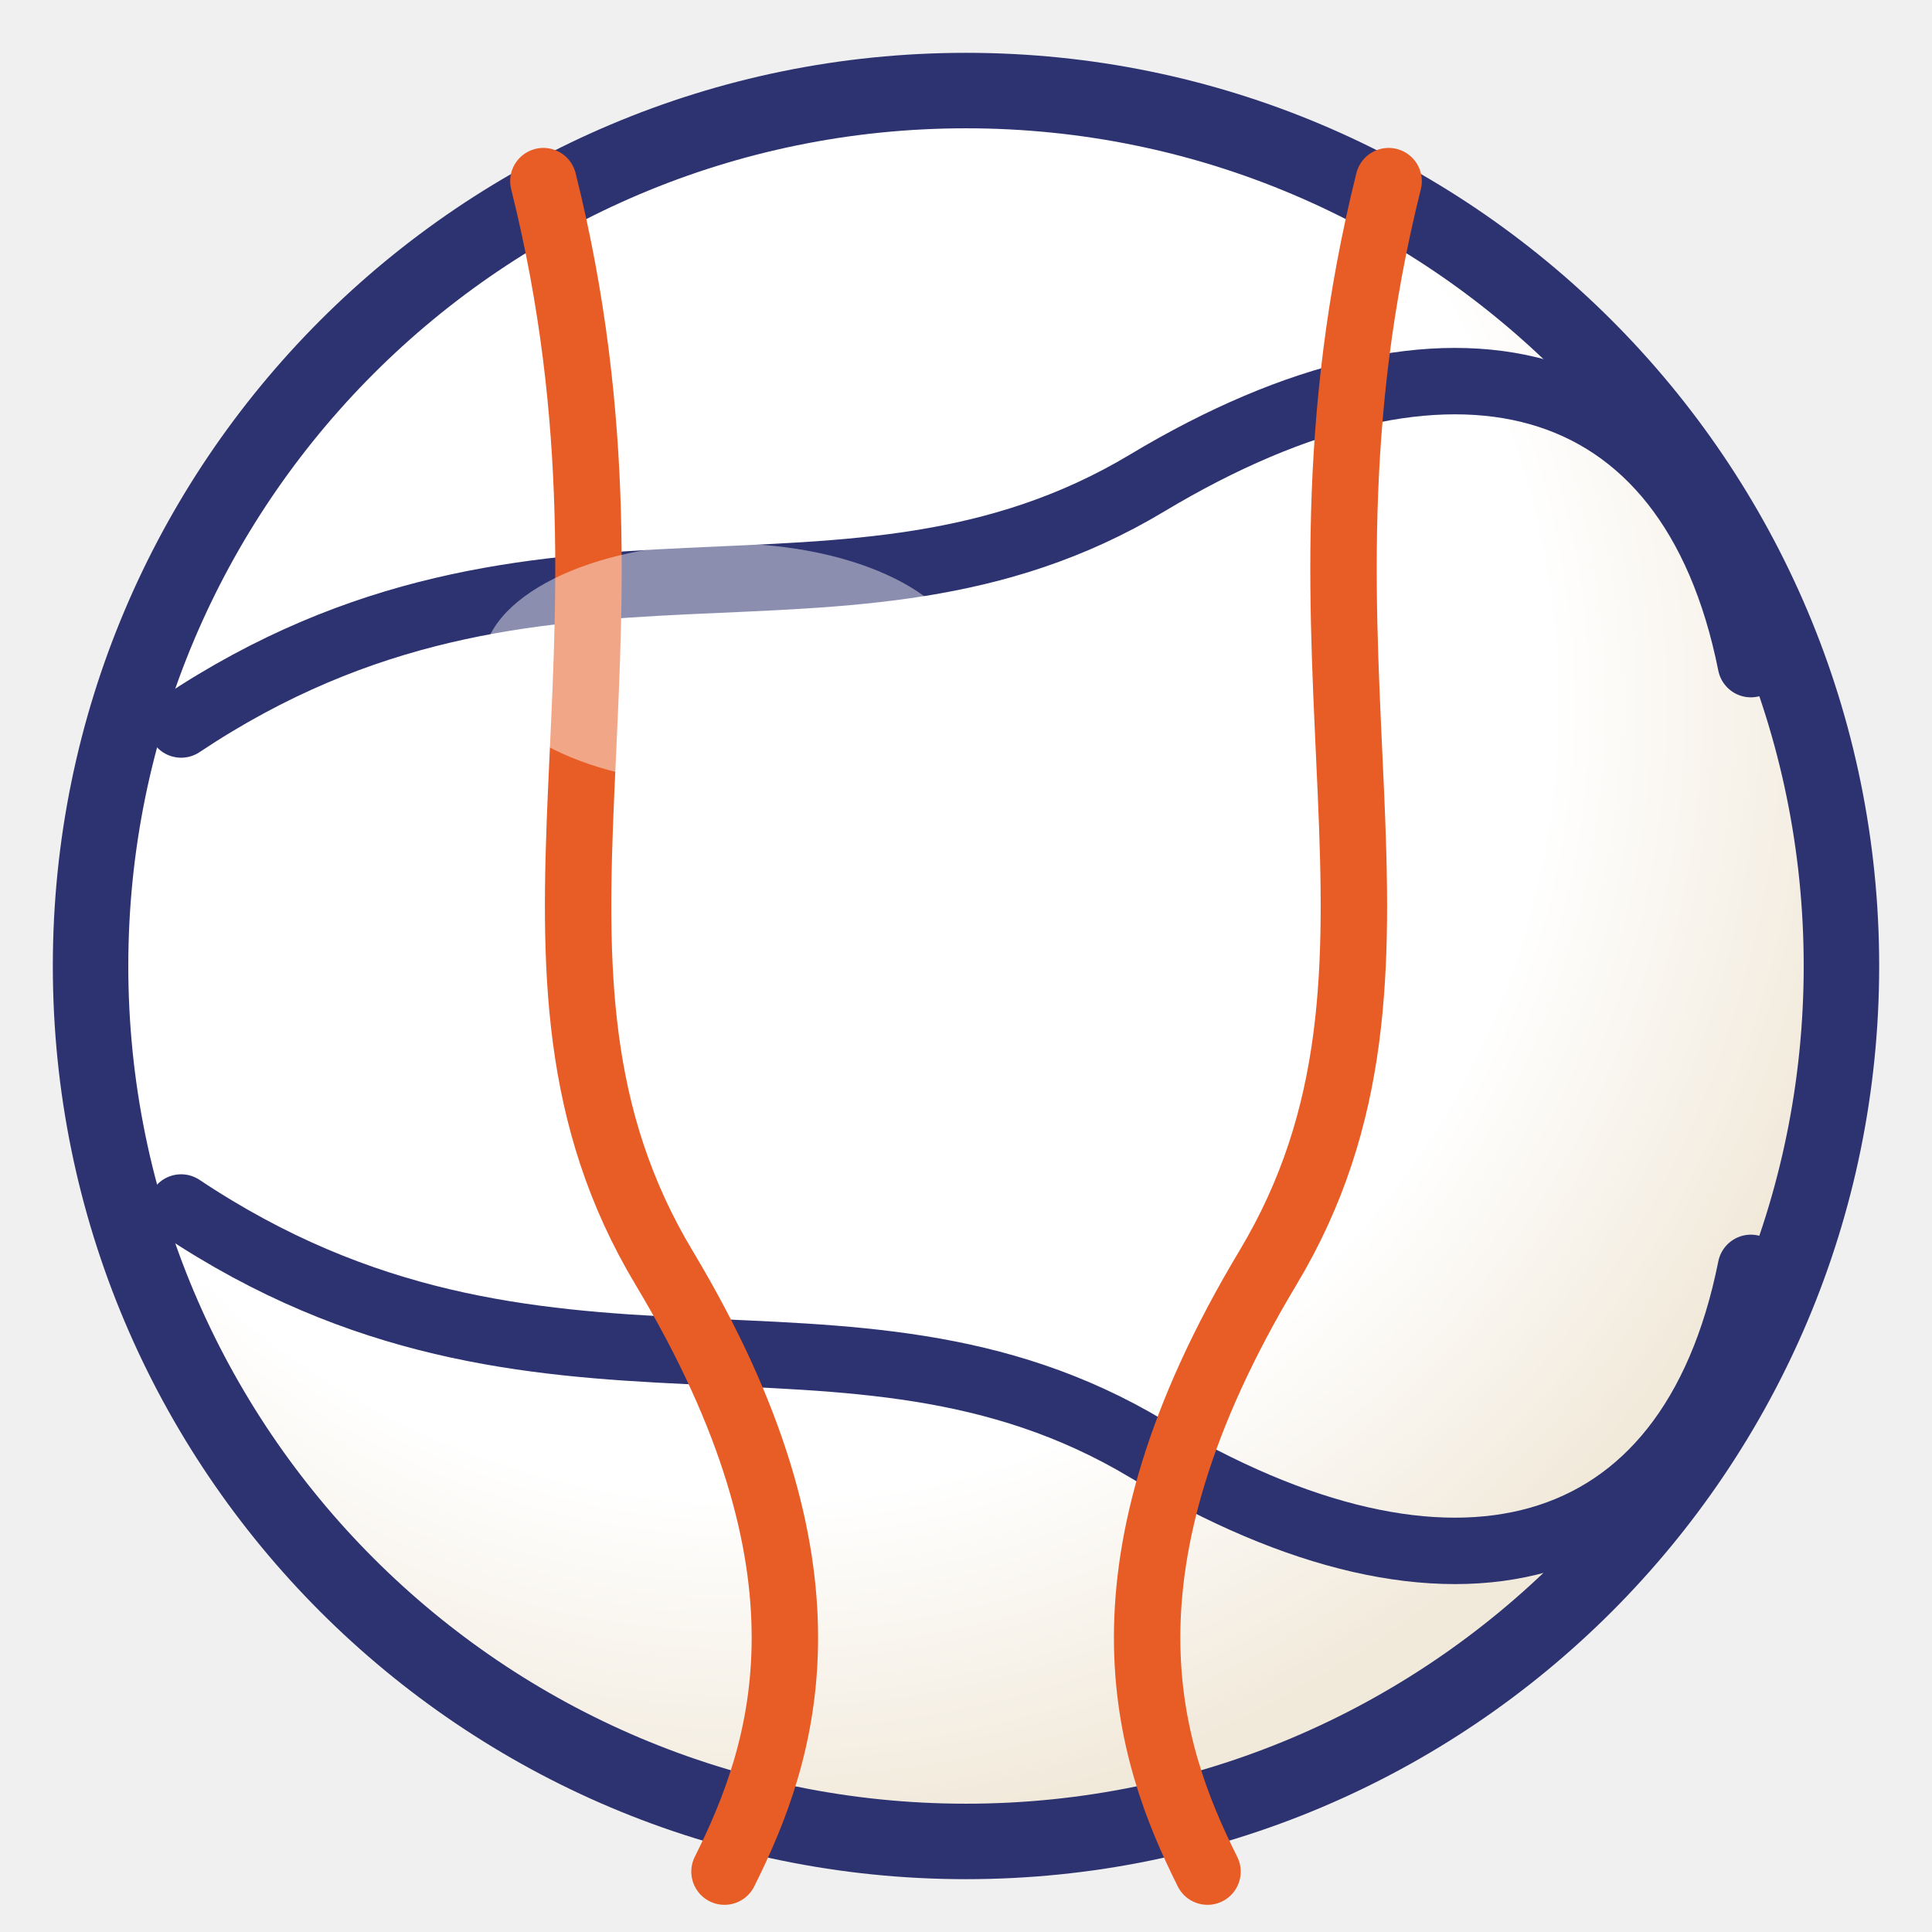
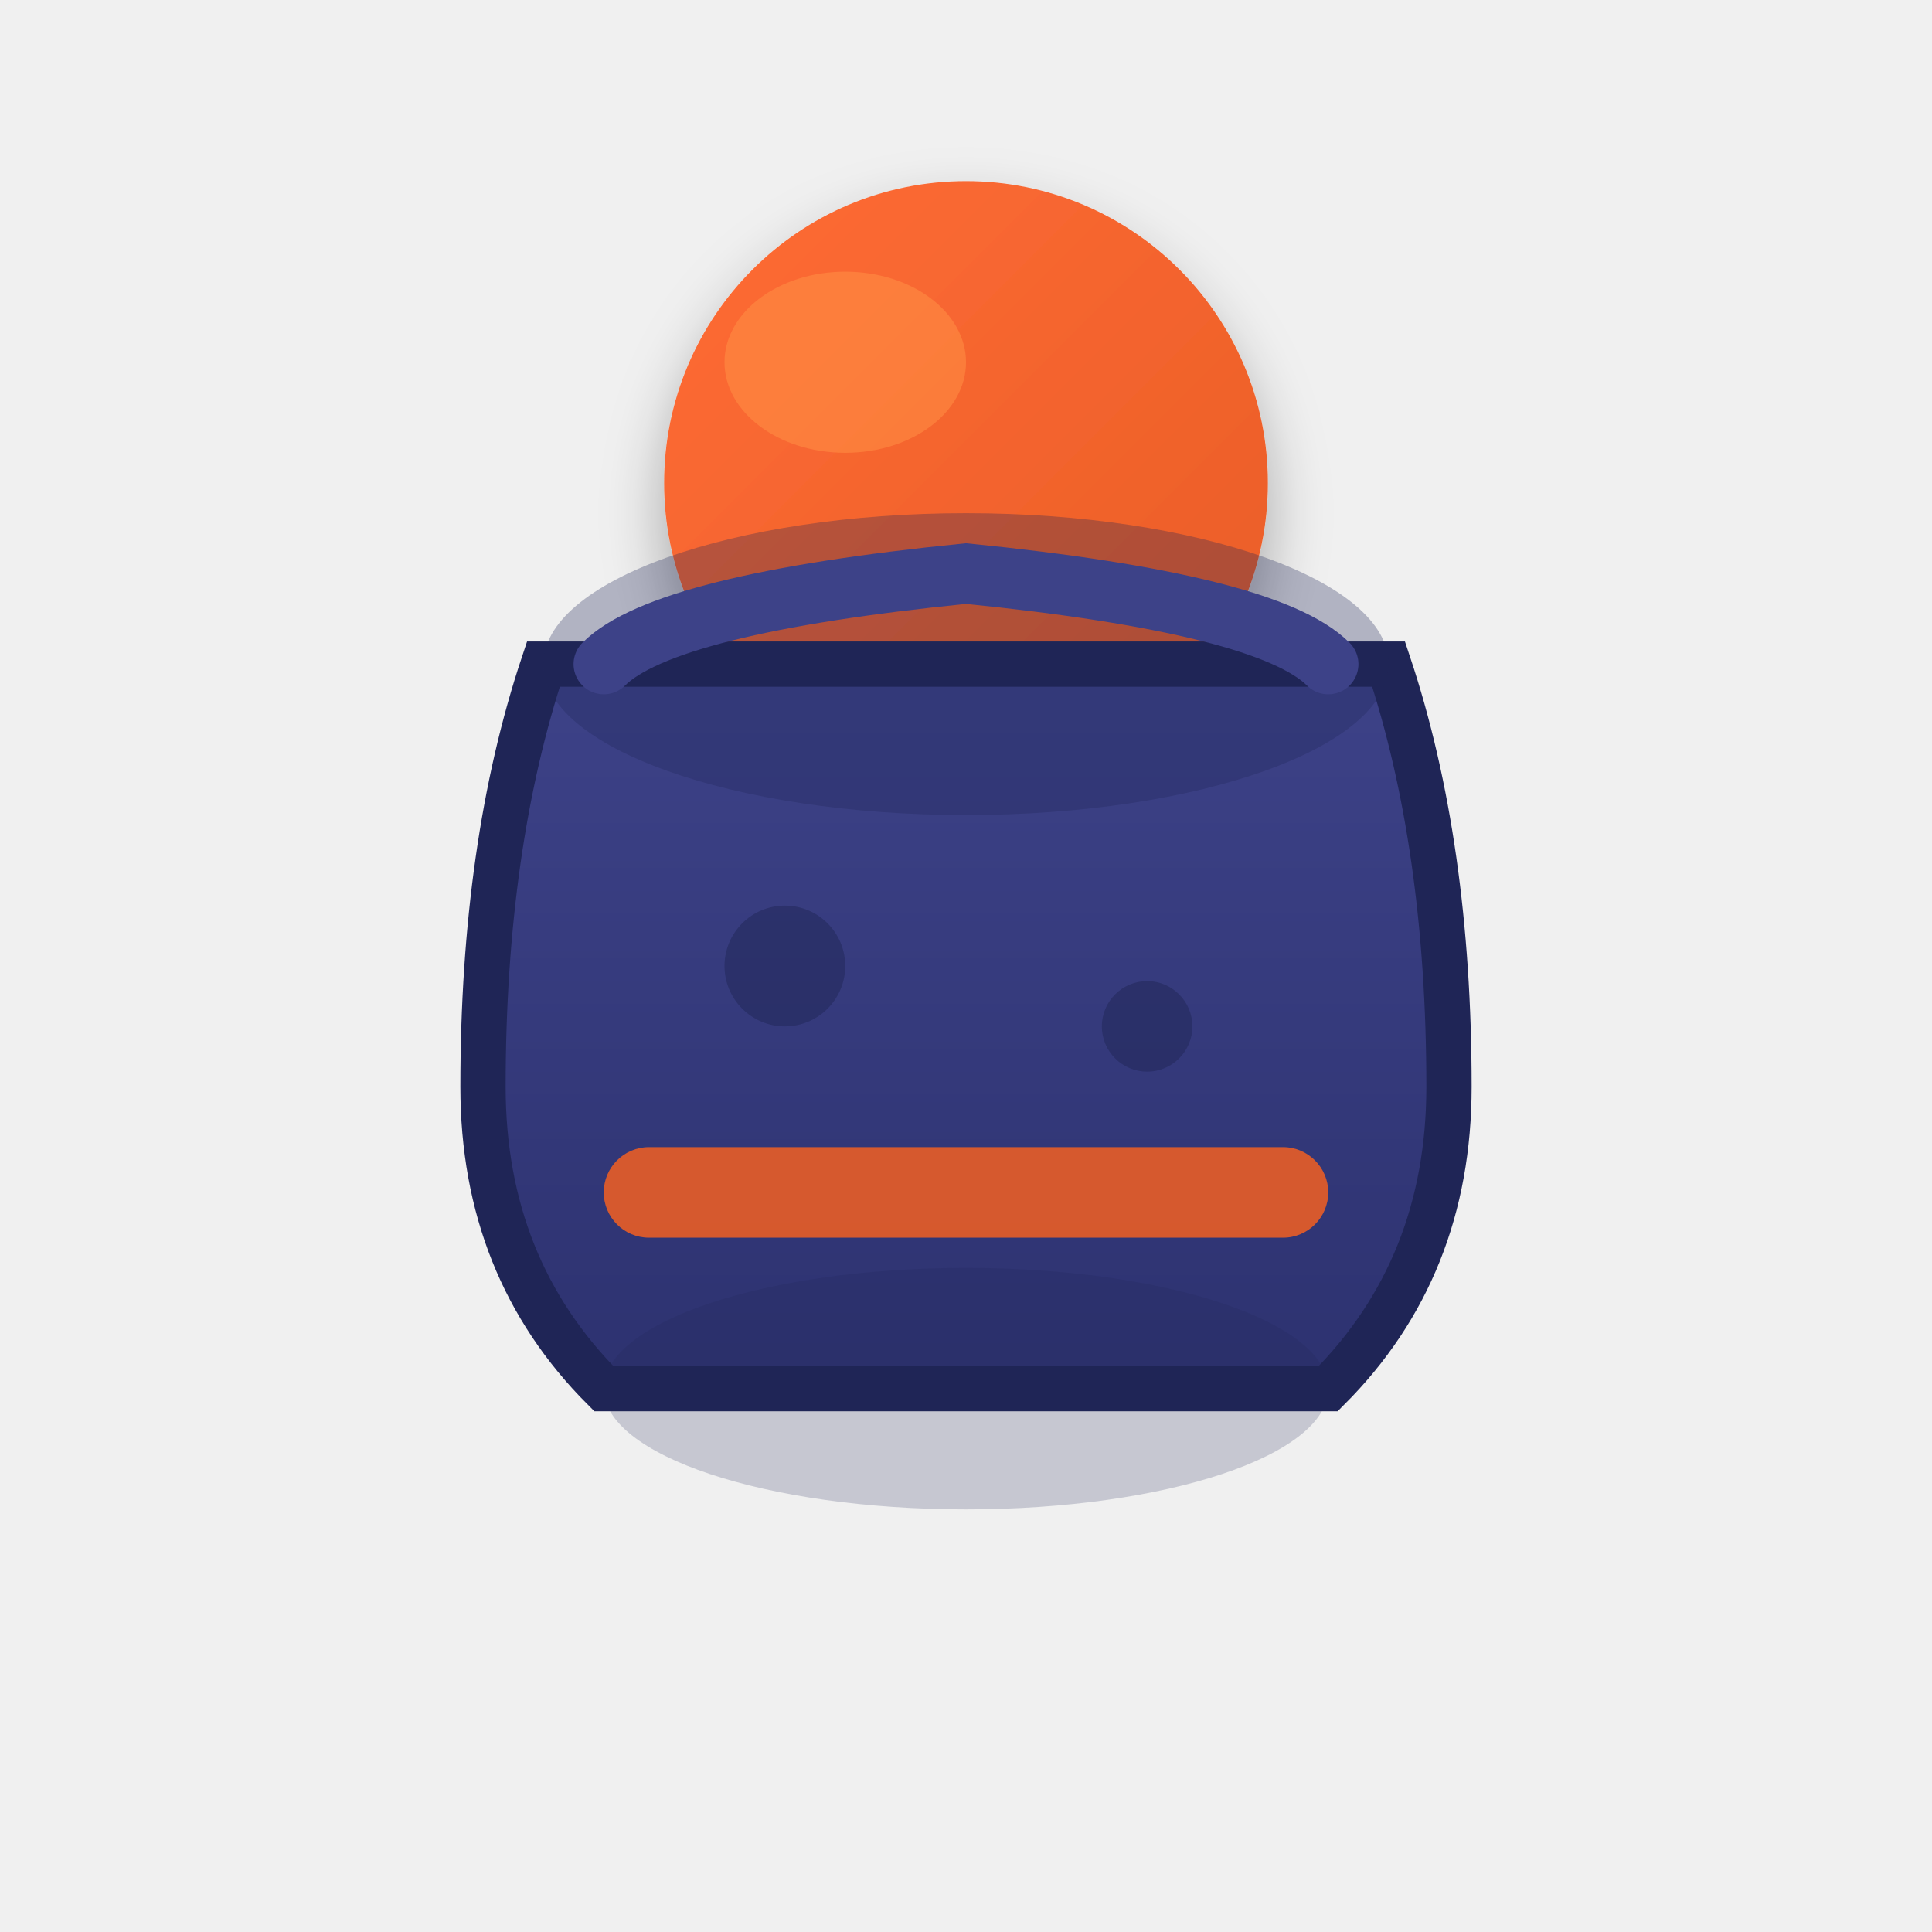
<svg xmlns="http://www.w3.org/2000/svg" viewBox="0 0 64 64">
  <defs>
-     <radialGradient id="ball" cx="38%" cy="35%" r="65%">
-       <stop offset="0%" stop-color="#FFFFFF" />
-       <stop offset="70%" stop-color="#FFFFFF" />
-       <stop offset="100%" stop-color="#F1E9DA" />
-     </radialGradient>
+     <linearGradient id="whistleGrad" x1="0%" y1="0%" x2="0%" y2="100%">
+       <stop offset="0%" stop-color="#3D4288" />
+       <stop offset="100%" stop-color="#2D3270" />
+     </linearGradient>
+     <linearGradient id="ballGrad" x1="0%" y1="0%" x2="100%" y2="100%">
+       <stop offset="0%" stop-color="#FF6B35" />
+       <stop offset="100%" stop-color="#E85D26" />
+     </linearGradient>
+     <filter id="shadow" x="-50%" y="-50%" width="200%" height="200%">
+       <feDropShadow dx="0" dy="1" stdDeviation="1" flood-opacity="0.3" />
+     </filter>
  </defs>
-   <circle cx="32" cy="32" r="29" fill="url(#ball)" stroke="#2D3270" stroke-width="2.5" />
-   <path d="M 6 24 C 18 16, 28 22, 38 16 S 56 12, 58 22" stroke="#2D3270" stroke-width="2.2" fill="none" stroke-linecap="round" />
-   <path d="M 6 40 C 18 48, 28 42, 38 48 S 56 52, 58 42" stroke="#2D3270" stroke-width="2.2" fill="none" stroke-linecap="round" />
-   <path d="M 18 6 C 22 22, 16 32, 22 42 S 26 58, 24 62" stroke="#E85D26" stroke-width="2.2" fill="none" stroke-linecap="round" />
-   <path d="M 46 6 C 42 22, 48 32, 42 42 S 38 58, 40 62" stroke="#E85D26" stroke-width="2.2" fill="none" stroke-linecap="round" />
-   <ellipse cx="24" cy="22" rx="8" ry="4" fill="#FFFFFF" opacity="0.45" />
+   <circle cx="32" cy="16" r="10" fill="url(#ballGrad)" filter="url(#shadow)" />
+   <ellipse cx="28" cy="12" rx="4" ry="3" fill="#FF8C42" opacity="0.6" />
+   <path d="M 18 22 Q 16 28, 16 36 Q 16 42, 20 46 L 44 46 Q 48 42, 48 36 Q 48 28, 46 22 Z" fill="url(#whistleGrad)" stroke="#1F2556" stroke-width="1.5" />
+   <ellipse cx="32" cy="22" rx="14" ry="5" fill="#1F2556" opacity="0.3" />
+   <path d="M 20 22 Q 22 20, 32 19 Q 42 20, 44 22" stroke="#3D4288" stroke-width="2" fill="none" stroke-linecap="round" />
+   <ellipse cx="32" cy="46" rx="12" ry="4" fill="#1F2556" opacity="0.2" />
+   <rect x="20" y="38" width="24" height="3" rx="1.5" fill="#E85D26" opacity="0.9" />
+   <circle cx="26" cy="32" r="2" fill="#1F2556" opacity="0.5" />
+   <circle cx="38" cy="34" r="1.5" fill="#1F2556" opacity="0.5" />
</svg>
